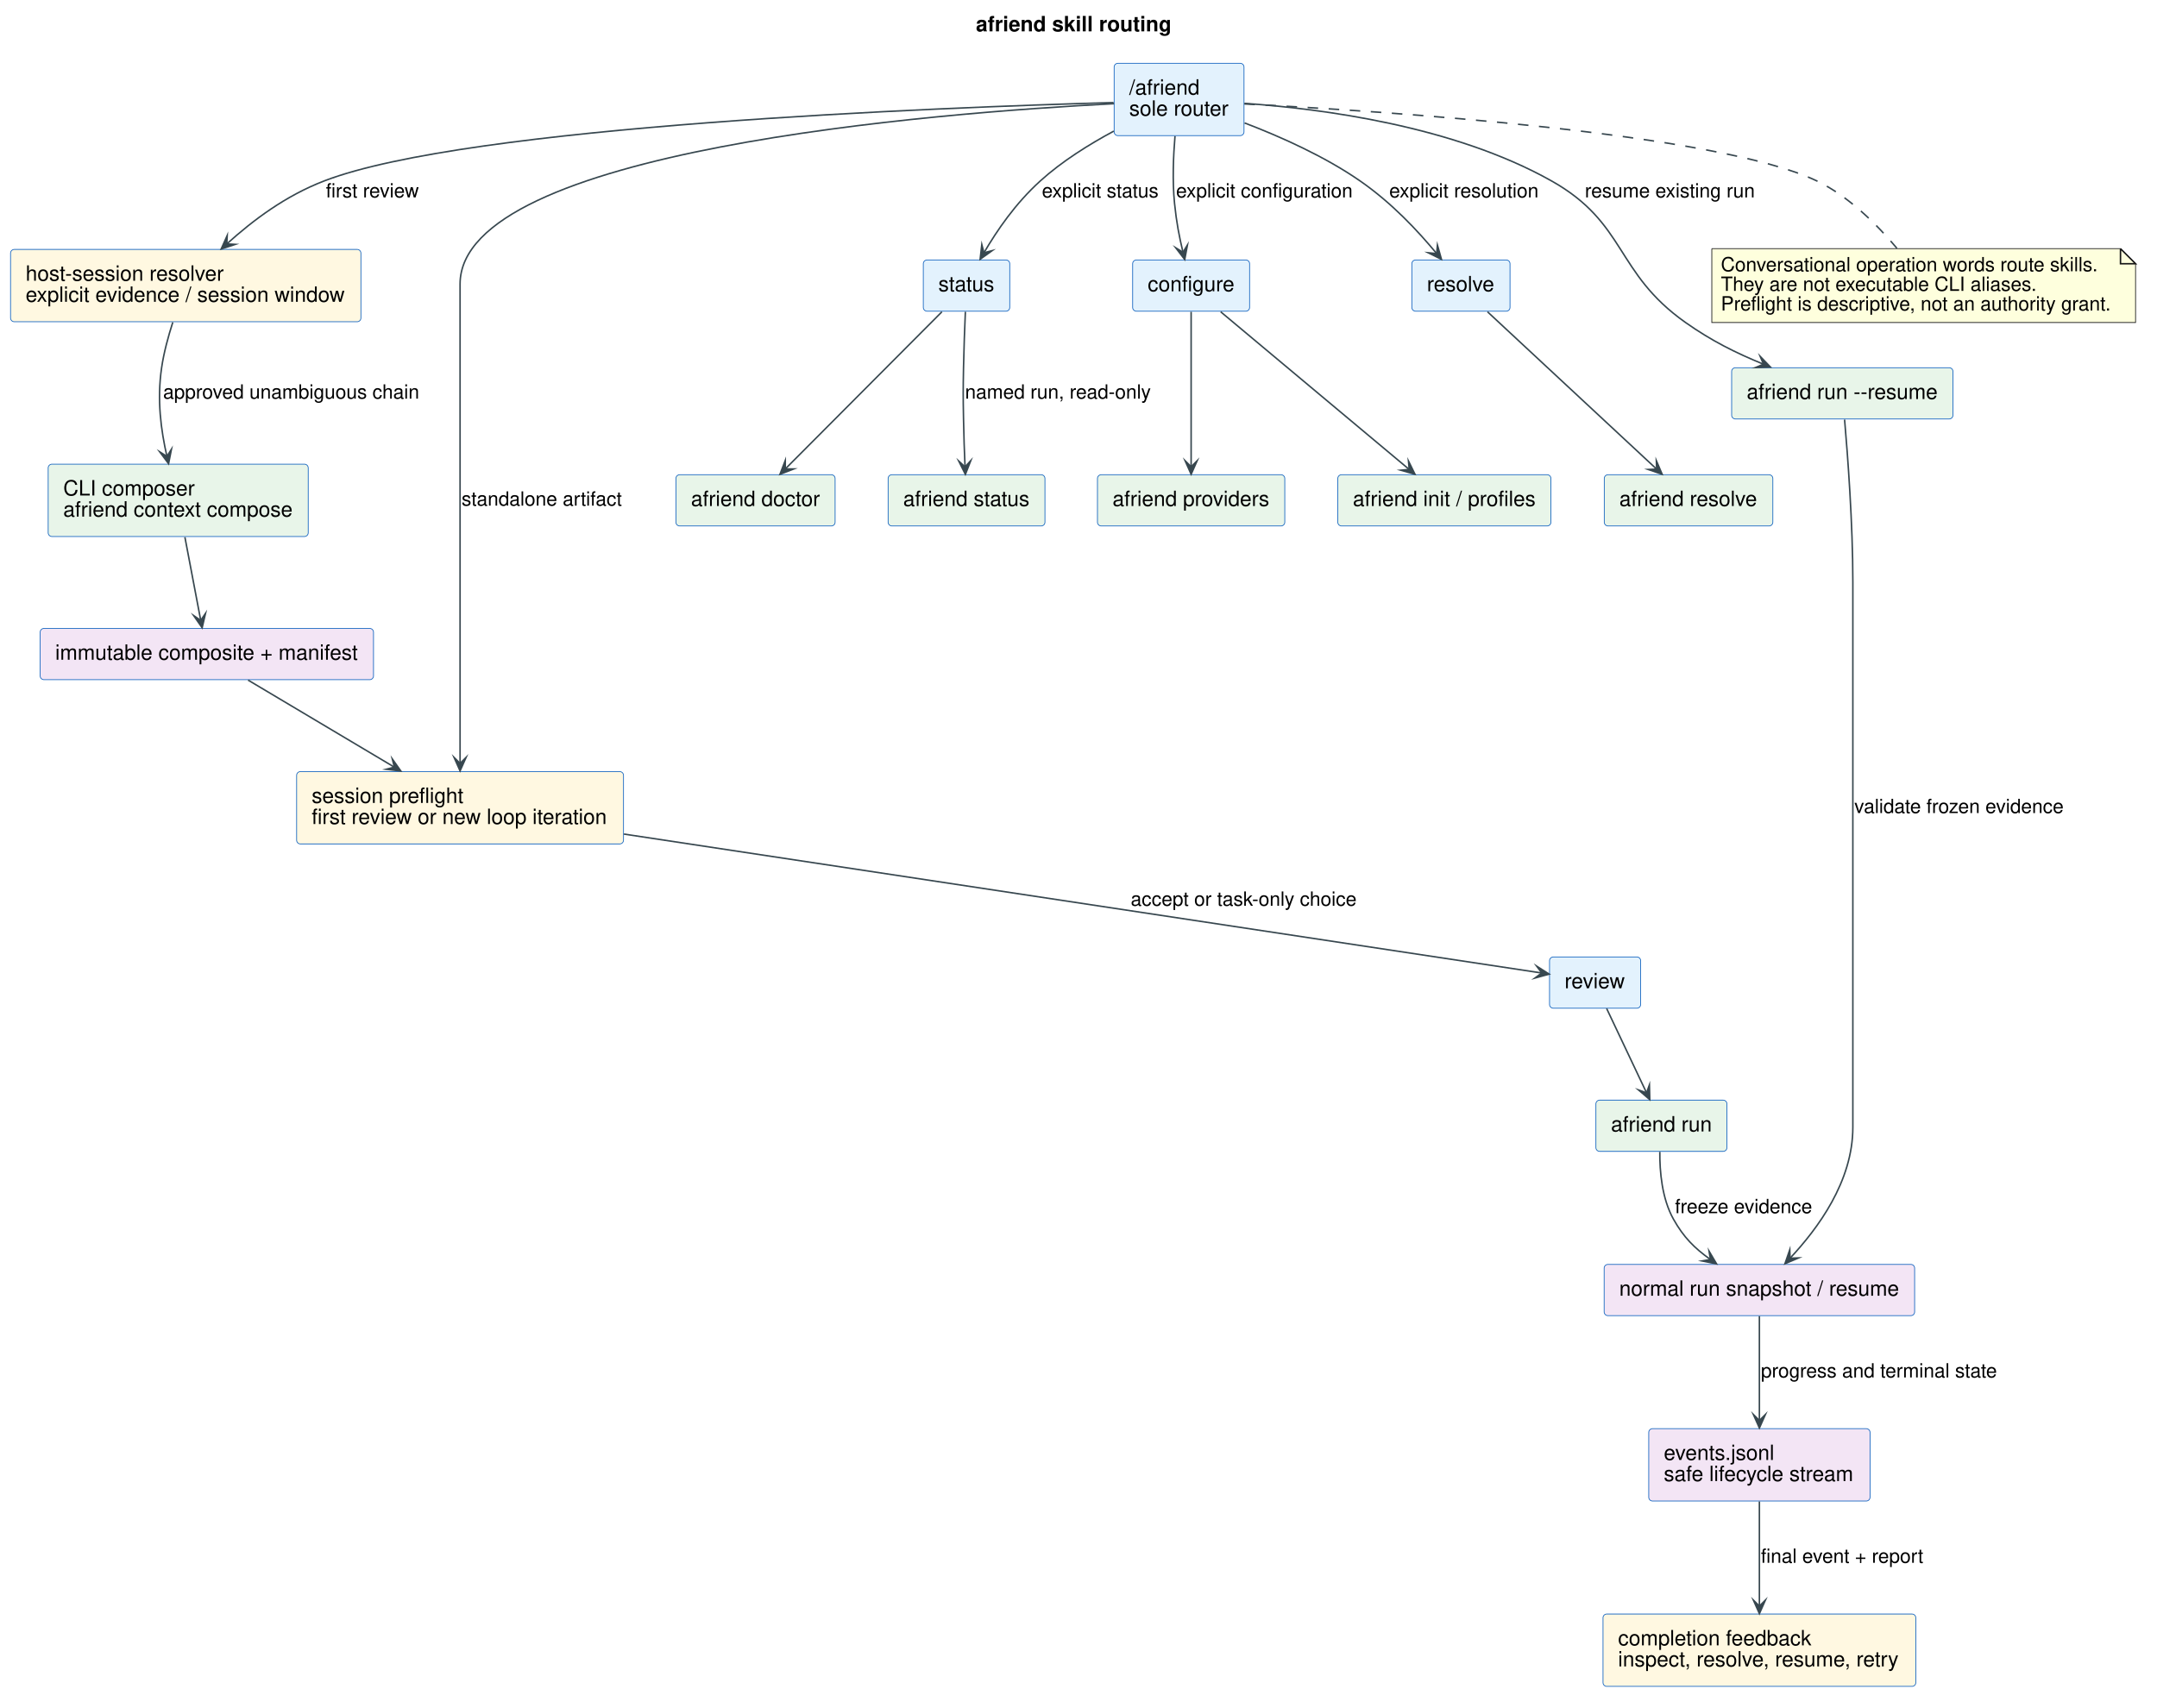
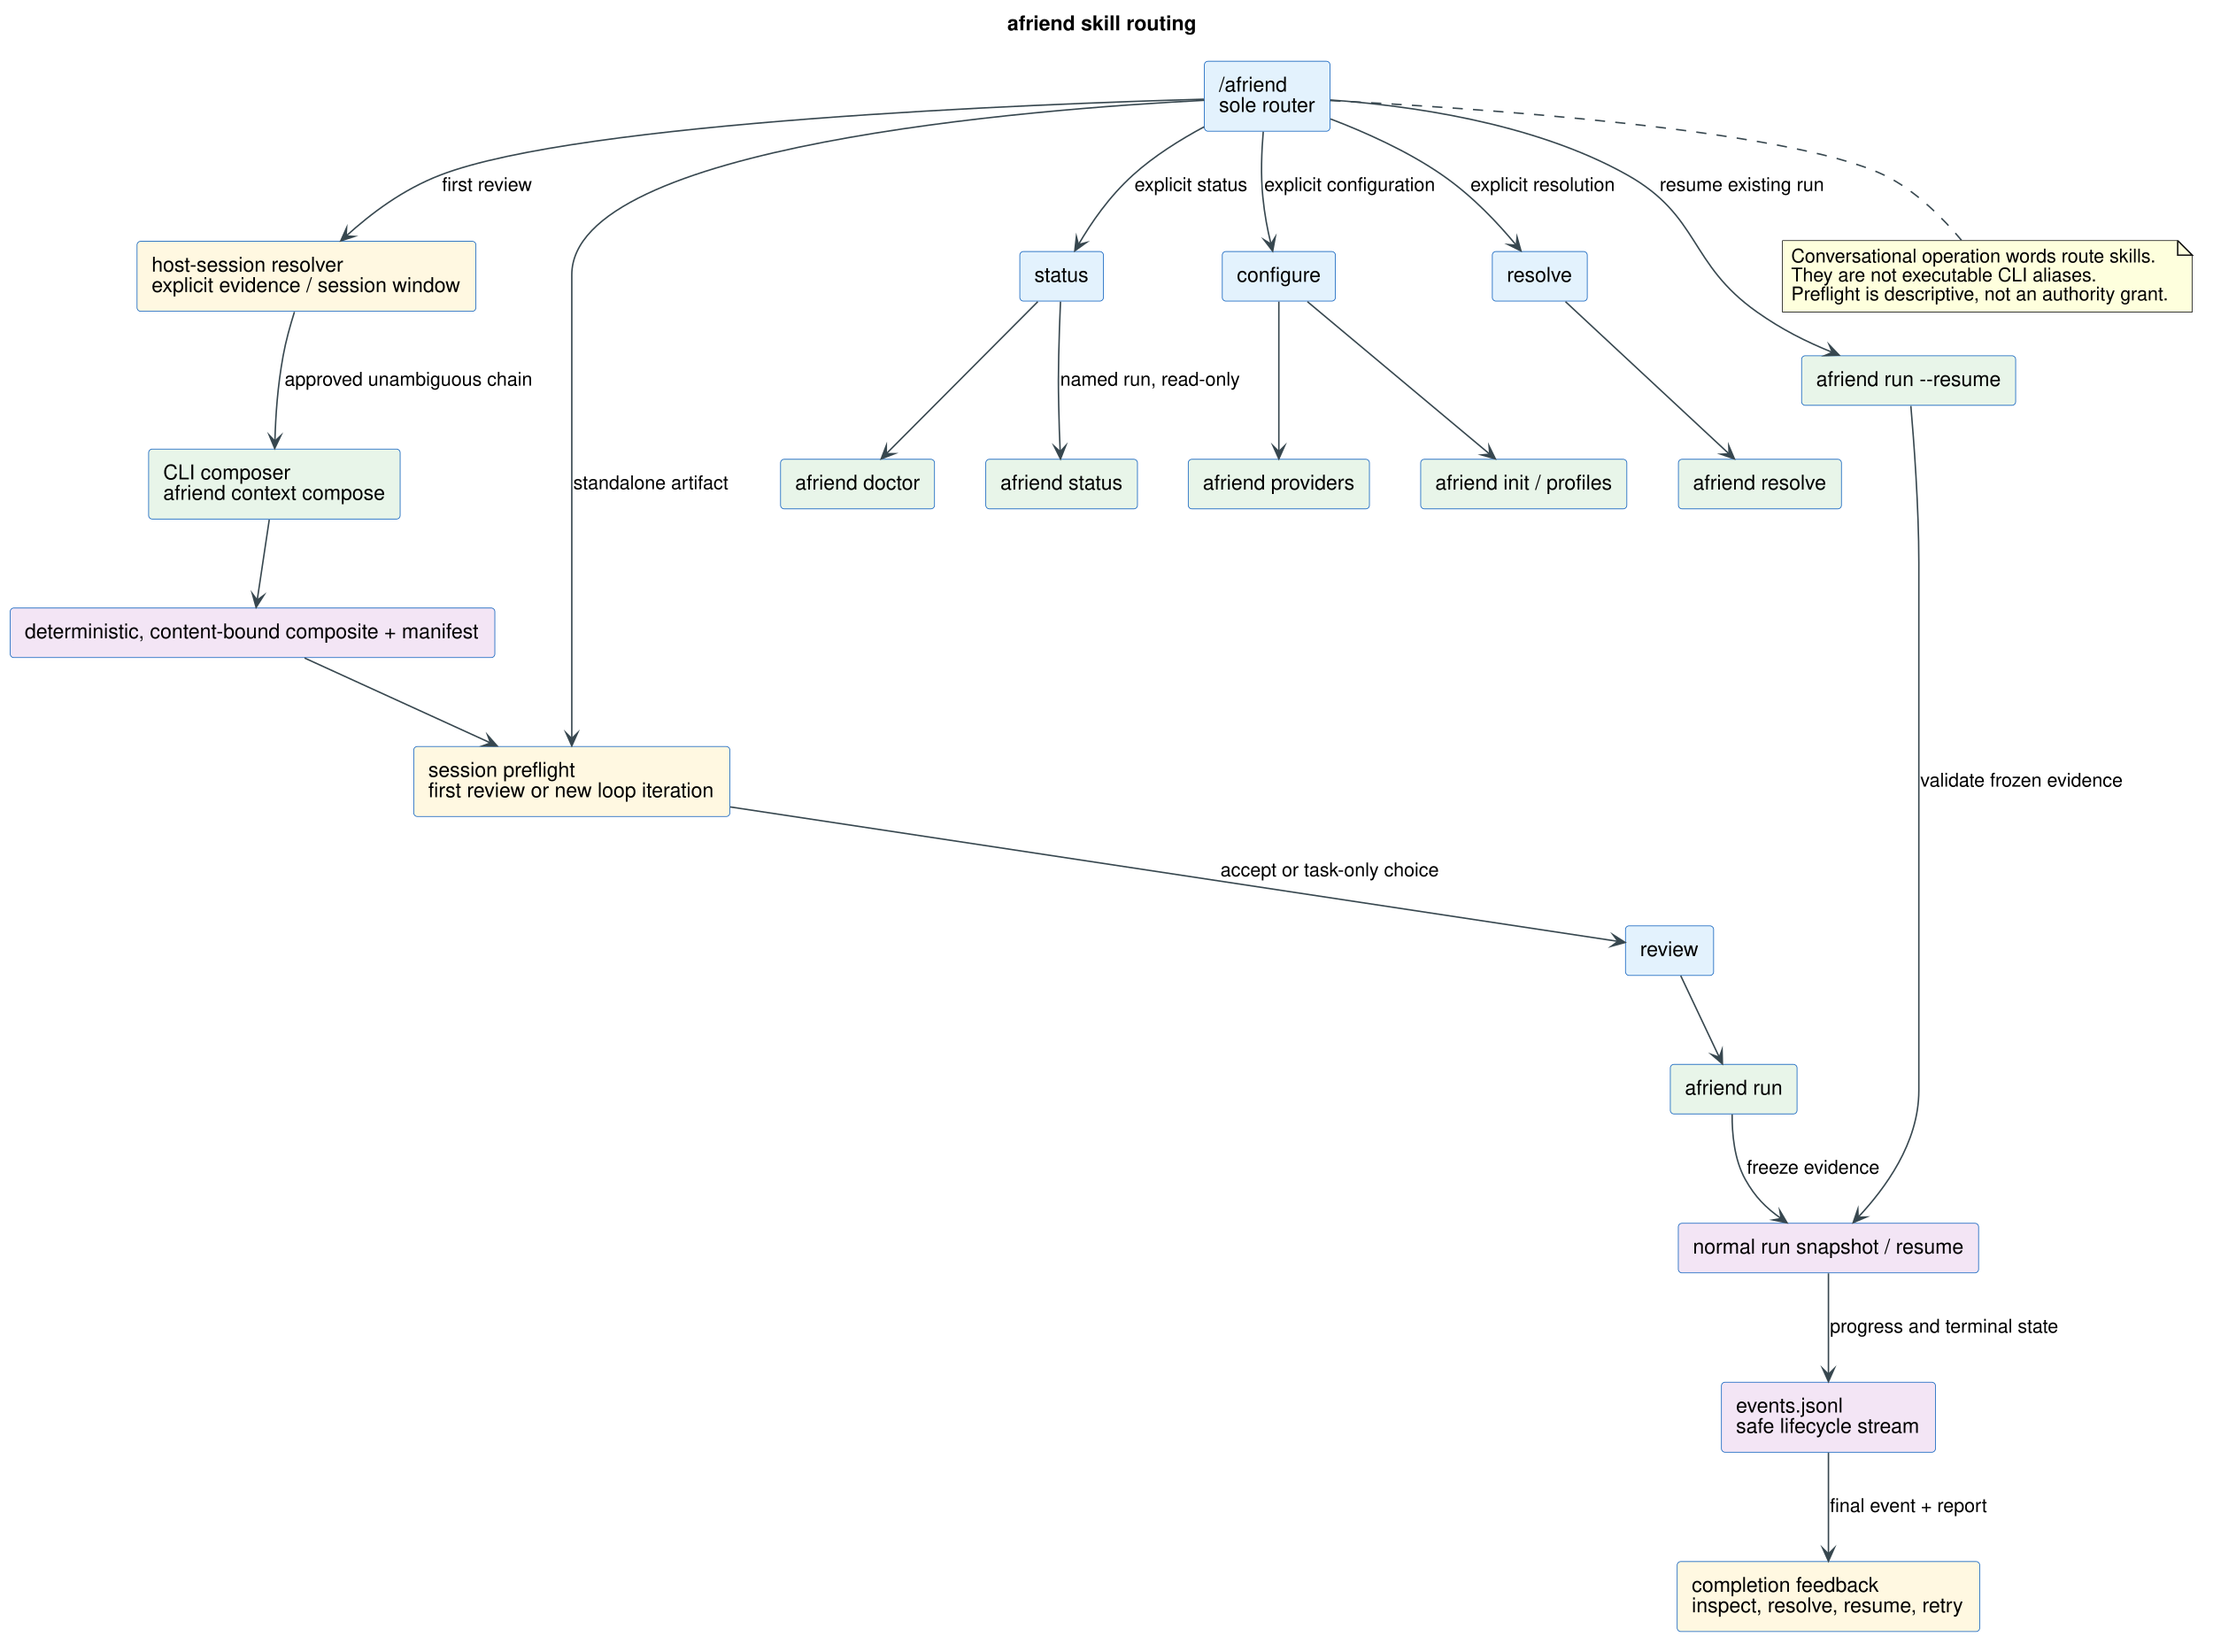
- <svg xmlns="http://www.w3.org/2000/svg" contentStyleType="text/css" data-diagram-type="DESCRIPTION" height="1133px" preserveAspectRatio="none" style="width:1431px;height:1133px;background:#FFFFFF;" version="1.1" viewBox="0 0 1431 1133" width="1431px" zoomAndPan="magnify">
+ <svg xmlns="http://www.w3.org/2000/svg" contentStyleType="text/css" data-diagram-type="DESCRIPTION" height="1133px" preserveAspectRatio="none" style="width:1518px;height:1133px;background:#FFFFFF;" version="1.1" viewBox="0 0 1518 1133" width="1518px" zoomAndPan="magnify">
  <defs />
  <g>
    <g class="title" data-source-line="9">
-       <text fill="#000000" font-family="Helvetica" font-size="14" font-weight="700" lengthAdjust="spacing" textLength="129.903" x="647.44" y="20.78">afriend skill routing</text>
+       <text fill="#000000" font-family="Helvetica" font-size="14" font-weight="700" lengthAdjust="spacing" textLength="129.903" x="690.94" y="20.78">afriend skill routing</text>
    </g>
    <g class="entity" data-qualified-name="router" data-source-line="11" id="ent0001">
-       <rect fill="#E3F2FD" height="48" rx="2.5" ry="2.5" style="stroke:#1565C0;stroke-width:0.5;" width="86.144" x="739.15" y="42" />
-       <text fill="#000000" font-family="Helvetica" font-size="14" lengthAdjust="spacing" textLength="46.696" x="749.15" y="62.78">/afriend</text>
-       <text fill="#000000" font-family="Helvetica" font-size="14" lengthAdjust="spacing" textLength="66.144" x="749.15" y="76.78">sole router</text>
+       <rect fill="#E3F2FD" height="48" rx="2.5" ry="2.5" style="stroke:#1565C0;stroke-width:0.5;" width="86.144" x="826.15" y="42" />
+       <text fill="#000000" font-family="Helvetica" font-size="14" lengthAdjust="spacing" textLength="46.696" x="836.15" y="62.78">/afriend</text>
+       <text fill="#000000" font-family="Helvetica" font-size="14" lengthAdjust="spacing" textLength="66.144" x="836.15" y="76.78">sole router</text>
    </g>
    <g class="entity" data-qualified-name="resolver" data-source-line="12" id="ent0002">
-       <rect fill="#FFF8E1" height="48" rx="2.5" ry="2.5" style="stroke:#1565C0;stroke-width:0.5;" width="232.44" x="7" y="165.5" />
-       <text fill="#000000" font-family="Helvetica" font-size="14" lengthAdjust="spacing" textLength="132.275" x="17" y="186.28">host-session resolver</text>
-       <text fill="#000000" font-family="Helvetica" font-size="14" lengthAdjust="spacing" textLength="212.44" x="17" y="200.28">explicit evidence / session window</text>
+       <rect fill="#FFF8E1" height="48" rx="2.5" ry="2.5" style="stroke:#1565C0;stroke-width:0.5;" width="232.44" x="94" y="165.5" />
+       <text fill="#000000" font-family="Helvetica" font-size="14" lengthAdjust="spacing" textLength="132.275" x="104" y="186.28">host-session resolver</text>
+       <text fill="#000000" font-family="Helvetica" font-size="14" lengthAdjust="spacing" textLength="212.44" x="104" y="200.28">explicit evidence / session window</text>
    </g>
    <g class="entity" data-qualified-name="composer" data-source-line="13" id="ent0003">
-       <rect fill="#E8F5E9" height="48" rx="2.5" ry="2.5" style="stroke:#1565C0;stroke-width:0.5;" width="172.53" x="31.96" y="308" />
-       <text fill="#000000" font-family="Helvetica" font-size="14" lengthAdjust="spacing" textLength="87.144" x="41.96" y="328.78">CLI composer</text>
-       <text fill="#000000" font-family="Helvetica" font-size="14" lengthAdjust="spacing" textLength="152.53" x="41.96" y="342.78">afriend context compose</text>
+       <rect fill="#E8F5E9" height="48" rx="2.5" ry="2.5" style="stroke:#1565C0;stroke-width:0.5;" width="172.53" x="101.95" y="308" />
+       <text fill="#000000" font-family="Helvetica" font-size="14" lengthAdjust="spacing" textLength="87.144" x="111.95" y="328.78">CLI composer</text>
+       <text fill="#000000" font-family="Helvetica" font-size="14" lengthAdjust="spacing" textLength="152.53" x="111.95" y="342.78">afriend context compose</text>
    </g>
    <g class="entity" data-qualified-name="composite" data-source-line="14" id="ent0004">
-       <rect fill="#F3E5F5" height="34" rx="2.5" ry="2.5" style="stroke:#1565C0;stroke-width:0.5;" width="221.141" x="26.65" y="417" />
-       <text fill="#000000" font-family="Helvetica" font-size="14" lengthAdjust="spacing" textLength="201.141" x="36.65" y="437.78">immutable composite + manifest</text>
+       <rect fill="#F3E5F5" height="34" rx="2.5" ry="2.5" style="stroke:#1565C0;stroke-width:0.5;" width="332.437" x="7" y="417" />
+       <text fill="#000000" font-family="Helvetica" font-size="14" lengthAdjust="spacing" textLength="312.437" x="17" y="437.78">deterministic, content-bound composite + manifest</text>
    </g>
    <g class="entity" data-qualified-name="preflight" data-source-line="15" id="ent0005">
-       <rect fill="#FFF8E1" height="48" rx="2.5" ry="2.5" style="stroke:#1565C0;stroke-width:0.5;" width="216.861" x="196.79" y="512" />
-       <text fill="#000000" font-family="Helvetica" font-size="14" lengthAdjust="spacing" textLength="101.165" x="206.79" y="532.78">session preflight</text>
-       <text fill="#000000" font-family="Helvetica" font-size="14" lengthAdjust="spacing" textLength="196.861" x="206.79" y="546.78">first review or new loop iteration</text>
+       <rect fill="#FFF8E1" height="48" rx="2.5" ry="2.5" style="stroke:#1565C0;stroke-width:0.5;" width="216.861" x="283.79" y="512" />
+       <text fill="#000000" font-family="Helvetica" font-size="14" lengthAdjust="spacing" textLength="101.165" x="293.79" y="532.78">session preflight</text>
+       <text fill="#000000" font-family="Helvetica" font-size="14" lengthAdjust="spacing" textLength="196.861" x="293.79" y="546.78">first review or new loop iteration</text>
    </g>
    <g class="entity" data-qualified-name="review" data-source-line="16" id="ent0006">
-       <rect fill="#E3F2FD" height="34" rx="2.5" ry="2.5" style="stroke:#1565C0;stroke-width:0.5;" width="60.455" x="1027.99" y="635" />
-       <text fill="#000000" font-family="Helvetica" font-size="14" lengthAdjust="spacing" textLength="40.455" x="1037.99" y="655.78">review</text>
+       <rect fill="#E3F2FD" height="34" rx="2.5" ry="2.5" style="stroke:#1565C0;stroke-width:0.5;" width="60.455" x="1114.99" y="635" />
+       <text fill="#000000" font-family="Helvetica" font-size="14" lengthAdjust="spacing" textLength="40.455" x="1124.99" y="655.78">review</text>
    </g>
    <g class="entity" data-qualified-name="status" data-source-line="17" id="ent0007">
-       <rect fill="#E3F2FD" height="34" rx="2.5" ry="2.5" style="stroke:#1565C0;stroke-width:0.5;" width="57.352" x="612.54" y="172.5" />
-       <text fill="#000000" font-family="Helvetica" font-size="14" lengthAdjust="spacing" textLength="37.352" x="622.54" y="193.28">status</text>
+       <rect fill="#E3F2FD" height="34" rx="2.5" ry="2.5" style="stroke:#1565C0;stroke-width:0.5;" width="57.352" x="699.54" y="172.5" />
+       <text fill="#000000" font-family="Helvetica" font-size="14" lengthAdjust="spacing" textLength="37.352" x="709.54" y="193.28">status</text>
    </g>
    <g class="entity" data-qualified-name="configure" data-source-line="18" id="ent0008">
-       <rect fill="#E3F2FD" height="34" rx="2.5" ry="2.5" style="stroke:#1565C0;stroke-width:0.5;" width="77.593" x="751.42" y="172.5" />
-       <text fill="#000000" font-family="Helvetica" font-size="14" lengthAdjust="spacing" textLength="57.593" x="761.42" y="193.28">configure</text>
+       <rect fill="#E3F2FD" height="34" rx="2.5" ry="2.5" style="stroke:#1565C0;stroke-width:0.5;" width="77.593" x="838.42" y="172.5" />
+       <text fill="#000000" font-family="Helvetica" font-size="14" lengthAdjust="spacing" textLength="57.593" x="848.42" y="193.28">configure</text>
    </g>
    <g class="entity" data-qualified-name="resolve" data-source-line="19" id="ent0009">
-       <rect fill="#E3F2FD" height="34" rx="2.5" ry="2.5" style="stroke:#1565C0;stroke-width:0.5;" width="65.131" x="936.65" y="172.5" />
-       <text fill="#000000" font-family="Helvetica" font-size="14" lengthAdjust="spacing" textLength="45.131" x="946.65" y="193.28">resolve</text>
+       <rect fill="#E3F2FD" height="34" rx="2.5" ry="2.5" style="stroke:#1565C0;stroke-width:0.5;" width="65.131" x="1023.65" y="172.5" />
+       <text fill="#000000" font-family="Helvetica" font-size="14" lengthAdjust="spacing" textLength="45.131" x="1033.65" y="193.28">resolve</text>
    </g>
    <g class="entity" data-qualified-name="run" data-source-line="20" id="ent0010">
-       <rect fill="#E8F5E9" height="34" rx="2.5" ry="2.5" style="stroke:#1565C0;stroke-width:0.5;" width="86.931" x="1058.75" y="730" />
-       <text fill="#000000" font-family="Helvetica" font-size="14" lengthAdjust="spacing" textLength="66.931" x="1068.75" y="750.78">afriend run</text>
+       <rect fill="#E8F5E9" height="34" rx="2.5" ry="2.5" style="stroke:#1565C0;stroke-width:0.5;" width="86.931" x="1145.75" y="730" />
+       <text fill="#000000" font-family="Helvetica" font-size="14" lengthAdjust="spacing" textLength="66.931" x="1155.75" y="750.78">afriend run</text>
    </g>
    <g class="entity" data-qualified-name="snapshot" data-source-line="21" id="ent0011">
-       <rect fill="#F3E5F5" height="34" rx="2.5" ry="2.5" style="stroke:#1565C0;stroke-width:0.5;" width="205.978" x="1064.23" y="839" />
-       <text fill="#000000" font-family="Helvetica" font-size="14" lengthAdjust="spacing" textLength="185.978" x="1074.23" y="859.78">normal run snapshot / resume</text>
+       <rect fill="#F3E5F5" height="34" rx="2.5" ry="2.5" style="stroke:#1565C0;stroke-width:0.5;" width="205.978" x="1151.23" y="839" />
+       <text fill="#000000" font-family="Helvetica" font-size="14" lengthAdjust="spacing" textLength="185.978" x="1161.23" y="859.78">normal run snapshot / resume</text>
    </g>
    <g class="entity" data-qualified-name="events" data-source-line="22" id="ent0012">
-       <rect fill="#F3E5F5" height="48" rx="2.5" ry="2.5" style="stroke:#1565C0;stroke-width:0.5;" width="146.82" x="1093.81" y="948" />
-       <text fill="#000000" font-family="Helvetica" font-size="14" lengthAdjust="spacing" textLength="73.931" x="1103.81" y="968.78">events.jsonl</text>
-       <text fill="#000000" font-family="Helvetica" font-size="14" lengthAdjust="spacing" textLength="126.82" x="1103.81" y="982.78">safe lifecycle stream</text>
+       <rect fill="#F3E5F5" height="48" rx="2.5" ry="2.5" style="stroke:#1565C0;stroke-width:0.5;" width="146.82" x="1180.81" y="948" />
+       <text fill="#000000" font-family="Helvetica" font-size="14" lengthAdjust="spacing" textLength="73.931" x="1190.81" y="968.78">events.jsonl</text>
+       <text fill="#000000" font-family="Helvetica" font-size="14" lengthAdjust="spacing" textLength="126.82" x="1190.81" y="982.78">safe lifecycle stream</text>
    </g>
    <g class="entity" data-qualified-name="feedback" data-source-line="23" id="ent0013">
-       <rect fill="#FFF8E1" height="48" rx="2.5" ry="2.5" style="stroke:#1565C0;stroke-width:0.5;" width="207.51" x="1063.47" y="1071" />
-       <text fill="#000000" font-family="Helvetica" font-size="14" lengthAdjust="spacing" textLength="128.413" x="1073.47" y="1091.78">completion feedback</text>
-       <text fill="#000000" font-family="Helvetica" font-size="14" lengthAdjust="spacing" textLength="187.51" x="1073.47" y="1105.78">inspect, resolve, resume, retry</text>
+       <rect fill="#FFF8E1" height="48" rx="2.5" ry="2.5" style="stroke:#1565C0;stroke-width:0.5;" width="207.51" x="1150.46" y="1071" />
+       <text fill="#000000" font-family="Helvetica" font-size="14" lengthAdjust="spacing" textLength="128.413" x="1160.46" y="1091.78">completion feedback</text>
+       <text fill="#000000" font-family="Helvetica" font-size="14" lengthAdjust="spacing" textLength="187.51" x="1160.46" y="1105.78">inspect, resolve, resume, retry</text>
    </g>
    <g class="entity" data-qualified-name="doctor" data-source-line="24" id="ent0014">
-       <rect fill="#E8F5E9" height="34" rx="2.5" ry="2.5" style="stroke:#1565C0;stroke-width:0.5;" width="105.606" x="448.42" y="315" />
-       <text fill="#000000" font-family="Helvetica" font-size="14" lengthAdjust="spacing" textLength="85.606" x="458.42" y="335.78">afriend doctor</text>
+       <rect fill="#E8F5E9" height="34" rx="2.5" ry="2.5" style="stroke:#1565C0;stroke-width:0.5;" width="105.606" x="535.42" y="315" />
+       <text fill="#000000" font-family="Helvetica" font-size="14" lengthAdjust="spacing" textLength="85.606" x="545.42" y="335.78">afriend doctor</text>
    </g>
    <g class="entity" data-qualified-name="runstatus" data-source-line="25" id="ent0015">
-       <rect fill="#E8F5E9" height="34" rx="2.5" ry="2.5" style="stroke:#1565C0;stroke-width:0.5;" width="104.048" x="589.2" y="315" />
-       <text fill="#000000" font-family="Helvetica" font-size="14" lengthAdjust="spacing" textLength="84.048" x="599.2" y="335.78">afriend status</text>
+       <rect fill="#E8F5E9" height="34" rx="2.5" ry="2.5" style="stroke:#1565C0;stroke-width:0.5;" width="104.048" x="676.19" y="315" />
+       <text fill="#000000" font-family="Helvetica" font-size="14" lengthAdjust="spacing" textLength="84.048" x="686.19" y="335.78">afriend status</text>
    </g>
    <g class="entity" data-qualified-name="providers" data-source-line="26" id="ent0016">
-       <rect fill="#E8F5E9" height="34" rx="2.5" ry="2.5" style="stroke:#1565C0;stroke-width:0.5;" width="124.275" x="728.08" y="315" />
-       <text fill="#000000" font-family="Helvetica" font-size="14" lengthAdjust="spacing" textLength="104.275" x="738.08" y="335.78">afriend providers</text>
+       <rect fill="#E8F5E9" height="34" rx="2.5" ry="2.5" style="stroke:#1565C0;stroke-width:0.5;" width="124.275" x="815.08" y="315" />
+       <text fill="#000000" font-family="Helvetica" font-size="14" lengthAdjust="spacing" textLength="104.275" x="825.08" y="335.78">afriend providers</text>
    </g>
    <g class="entity" data-qualified-name="setup" data-source-line="27" id="ent0017">
-       <rect fill="#E8F5E9" height="34" rx="2.5" ry="2.5" style="stroke:#1565C0;stroke-width:0.5;" width="141.393" x="887.52" y="315" />
-       <text fill="#000000" font-family="Helvetica" font-size="14" lengthAdjust="spacing" textLength="121.393" x="897.52" y="335.78">afriend init / profiles</text>
+       <rect fill="#E8F5E9" height="34" rx="2.5" ry="2.5" style="stroke:#1565C0;stroke-width:0.5;" width="141.393" x="974.52" y="315" />
+       <text fill="#000000" font-family="Helvetica" font-size="14" lengthAdjust="spacing" textLength="121.393" x="984.52" y="335.78">afriend init / profiles</text>
    </g>
    <g class="entity" data-qualified-name="resolution" data-source-line="28" id="ent0018">
-       <rect fill="#E8F5E9" height="34" rx="2.5" ry="2.5" style="stroke:#1565C0;stroke-width:0.5;" width="111.827" x="1064.31" y="315" />
-       <text fill="#000000" font-family="Helvetica" font-size="14" lengthAdjust="spacing" textLength="91.827" x="1074.31" y="335.78">afriend resolve</text>
+       <rect fill="#E8F5E9" height="34" rx="2.5" ry="2.5" style="stroke:#1565C0;stroke-width:0.5;" width="111.827" x="1151.3" y="315" />
+       <text fill="#000000" font-family="Helvetica" font-size="14" lengthAdjust="spacing" textLength="91.827" x="1161.3" y="335.78">afriend resolve</text>
    </g>
    <g class="entity" data-qualified-name="resume" data-source-line="29" id="ent0019">
-       <rect fill="#E8F5E9" height="34" rx="2.5" ry="2.5" style="stroke:#1565C0;stroke-width:0.5;" width="146.827" x="1148.81" y="244" />
-       <text fill="#000000" font-family="Helvetica" font-size="14" lengthAdjust="spacing" textLength="126.827" x="1158.81" y="264.78">afriend run --resume</text>
+       <rect fill="#E8F5E9" height="34" rx="2.5" ry="2.5" style="stroke:#1565C0;stroke-width:0.5;" width="146.827" x="1235.8" y="244" />
+       <text fill="#000000" font-family="Helvetica" font-size="14" lengthAdjust="spacing" textLength="126.827" x="1245.8" y="264.78">afriend run --resume</text>
    </g>
    <g class="entity" data-qualified-name="GMN40" data-source-line="52" id="ent0041">
-       <path d="M1135.65,165 L1135.65,214 L1416.783,214 L1416.783,175 L1406.783,165 L1135.65,165" fill="#FEFFDD" style="stroke:#181818;stroke-width:0.5;" />
-       <path d="M1406.783,165 L1406.783,175 L1416.783,175 L1406.783,165" fill="#FEFFDD" style="stroke:#181818;stroke-width:1;" />
-       <text fill="#000000" font-family="Helvetica" font-size="13" lengthAdjust="spacing" textLength="251.456" x="1141.65" y="180.01">Conversational operation words route skills.</text>
-       <text fill="#000000" font-family="Helvetica" font-size="13" lengthAdjust="spacing" textLength="211.009" x="1141.65" y="193.01">They are not executable CLI aliases.</text>
-       <text fill="#000000" font-family="Helvetica" font-size="13" lengthAdjust="spacing" textLength="260.133" x="1141.65" y="206.01">Preflight is descriptive, not an authority grant.</text>
+       <path d="M1222.65,165 L1222.65,214 L1503.783,214 L1503.783,175 L1493.783,165 L1222.65,165" fill="#FEFFDD" style="stroke:#181818;stroke-width:0.5;" />
+       <path d="M1493.783,165 L1493.783,175 L1503.783,175 L1493.783,165" fill="#FEFFDD" style="stroke:#181818;stroke-width:1;" />
+       <text fill="#000000" font-family="Helvetica" font-size="13" lengthAdjust="spacing" textLength="251.456" x="1228.65" y="180.01">Conversational operation words route skills.</text>
+       <text fill="#000000" font-family="Helvetica" font-size="13" lengthAdjust="spacing" textLength="211.009" x="1228.65" y="193.01">They are not executable CLI aliases.</text>
+       <text fill="#000000" font-family="Helvetica" font-size="13" lengthAdjust="spacing" textLength="260.133" x="1228.65" y="206.01">Preflight is descriptive, not an authority grant.</text>
    </g>
    <g class="link" data-entity-1="ent0001" data-entity-2="ent0002" data-link-type="dependency" data-source-line="31" id="lnk20">
-       <path d="M738.77,68.04 C623.26,71.28 310.86,83.28 215.22,120 C189.19,129.99 167.833,146.192 150.453,161.862" fill="none" id="router-to-resolver" style="stroke:#37474F;stroke-width:1;" />
-       <polygon fill="#37474F" points="146.74,165.21,156.103,162.154,150.453,161.862,150.746,156.213,146.74,165.21" style="stroke:#37474F;stroke-width:1;stroke-linejoin:miter;stroke-miterlimit:10;" />
-       <text fill="#000000" font-family="Helvetica" font-size="13" lengthAdjust="spacing" textLength="62.118" x="216.22" y="131.01">first review</text>
+       <path d="M825.77,68.04 C710.26,71.28 397.86,83.28 302.22,120 C276.19,129.99 254.833,146.192 237.453,161.862" fill="none" id="router-to-resolver" style="stroke:#37474F;stroke-width:1;" />
+       <polygon fill="#37474F" points="233.74,165.21,243.103,162.154,237.453,161.862,237.746,156.213,233.74,165.21" style="stroke:#37474F;stroke-width:1;stroke-linejoin:miter;stroke-miterlimit:10;" />
+       <text fill="#000000" font-family="Helvetica" font-size="13" lengthAdjust="spacing" textLength="62.118" x="303.22" y="131.01">first review</text>
    </g>
    <g class="link" data-entity-1="ent0002" data-entity-2="ent0003" data-link-type="dependency" data-source-line="32" id="lnk21">
-       <path d="M114.63,213.87 C111.65,223.12 108.69,233.93 107.22,244 C104.07,265.54 106.766,285.283 110.736,302.823" fill="none" id="resolver-to-composer" style="stroke:#37474F;stroke-width:1;" />
-       <polygon fill="#37474F" points="111.84,307.7,113.754,298.039,110.736,302.823,105.952,299.805,111.84,307.7" style="stroke:#37474F;stroke-width:1;stroke-linejoin:miter;stroke-miterlimit:10;" />
-       <text fill="#000000" font-family="Helvetica" font-size="13" lengthAdjust="spacing" textLength="170.568" x="108.22" y="264.51">approved unambiguous chain</text>
+       <path d="M201.98,213.93 C199.06,223.18 196.04,233.98 194.22,244 C190.35,265.3 189.072,284.952 188.572,302.562" fill="none" id="resolver-to-composer" style="stroke:#37474F;stroke-width:1;" />
+       <polygon fill="#37474F" points="188.43,307.56,192.684,298.677,188.572,302.562,184.687,298.45,188.43,307.56" style="stroke:#37474F;stroke-width:1;stroke-linejoin:miter;stroke-miterlimit:10;" />
+       <text fill="#000000" font-family="Helvetica" font-size="13" lengthAdjust="spacing" textLength="170.568" x="195.22" y="264.51">approved unambiguous chain</text>
    </g>
    <g class="link" data-entity-1="ent0003" data-entity-2="ent0004" data-link-type="dependency" data-source-line="33" id="lnk22">
-       <path d="M122.67,356.45 C126.18,374.92 130.057,395.288 133.167,411.658" fill="none" id="composer-to-composite" style="stroke:#37474F;stroke-width:1;" />
-       <polygon fill="#37474F" points="134.1,416.57,136.35,406.982,133.167,411.658,128.49,408.475,134.1,416.57" style="stroke:#37474F;stroke-width:1;stroke-linejoin:miter;stroke-miterlimit:10;" />
+       <path d="M184.7,356.45 C181.93,374.92 178.883,395.255 176.423,411.625" fill="none" id="composer-to-composite" style="stroke:#37474F;stroke-width:1;" />
+       <polygon fill="#37474F" points="175.68,416.57,180.973,408.264,176.423,411.625,173.062,407.075,175.68,416.57" style="stroke:#37474F;stroke-width:1;stroke-linejoin:miter;stroke-miterlimit:10;" />
    </g>
    <g class="link" data-entity-1="ent0004" data-entity-2="ent0005" data-link-type="dependency" data-source-line="34" id="lnk23">
-       <path d="M164.59,451.29 C192.11,467.67 230.514,490.533 261.644,509.063" fill="none" id="composite-to-preflight" style="stroke:#37474F;stroke-width:1;" />
-       <polygon fill="#37474F" points="265.94,511.62,260.252,503.579,261.644,509.063,256.16,510.454,265.94,511.62" style="stroke:#37474F;stroke-width:1;stroke-linejoin:miter;stroke-miterlimit:10;" />
+       <path d="M208.89,451.29 C244.77,467.67 295.892,491.013 336.472,509.543" fill="none" id="composite-to-preflight" style="stroke:#37474F;stroke-width:1;" />
+       <polygon fill="#37474F" points="341.02,511.62,334.495,504.243,336.472,509.543,331.172,511.52,341.02,511.62" style="stroke:#37474F;stroke-width:1;stroke-linejoin:miter;stroke-miterlimit:10;" />
    </g>
    <g class="link" data-entity-1="ent0001" data-entity-2="ent0005" data-link-type="dependency" data-source-line="35" id="lnk24">
-       <path d="M739.05,68.8 C621.63,74.84 305.22,99.41 305.22,188.5 C305.22,188.5 305.22,188.5 305.22,435 C305.22,461.22 305.22,486.3 305.22,506.56" fill="none" id="router-to-preflight" style="stroke:#37474F;stroke-width:1;" />
-       <polygon fill="#37474F" points="305.22,511.56,309.22,502.56,305.22,506.56,301.22,502.56,305.22,511.56" style="stroke:#37474F;stroke-width:1;stroke-linejoin:miter;stroke-miterlimit:10;" />
-       <text fill="#000000" font-family="Helvetica" font-size="13" lengthAdjust="spacing" textLength="106.234" x="306.22" y="335.51">standalone artifact</text>
+       <path d="M826.05,68.8 C708.63,74.84 392.22,99.41 392.22,188.5 C392.22,188.5 392.22,188.5 392.22,435 C392.22,461.22 392.22,486.3 392.22,506.56" fill="none" id="router-to-preflight" style="stroke:#37474F;stroke-width:1;" />
+       <polygon fill="#37474F" points="392.22,511.56,396.22,502.56,392.22,506.56,388.22,502.56,392.22,511.56" style="stroke:#37474F;stroke-width:1;stroke-linejoin:miter;stroke-miterlimit:10;" />
+       <text fill="#000000" font-family="Helvetica" font-size="13" lengthAdjust="spacing" textLength="106.234" x="393.22" y="335.51">standalone artifact</text>
    </g>
    <g class="link" data-entity-1="ent0005" data-entity-2="ent0006" data-link-type="dependency" data-source-line="36" id="lnk25">
-       <path d="M413.91,553.45 C589.24,580 920.296,630.122 1022.826,645.642" fill="none" id="preflight-to-review" style="stroke:#37474F;stroke-width:1;" />
-       <polygon fill="#37474F" points="1027.77,646.39,1019.47,641.088,1022.826,645.642,1018.273,648.998,1027.77,646.39" style="stroke:#37474F;stroke-width:1;stroke-linejoin:miter;stroke-miterlimit:10;" />
-       <text fill="#000000" font-family="Helvetica" font-size="13" lengthAdjust="spacing" textLength="150.293" x="750.16" y="601.01">accept or task-only choice</text>
+       <path d="M500.91,553.45 C676.24,580 1007.296,630.122 1109.826,645.642" fill="none" id="preflight-to-review" style="stroke:#37474F;stroke-width:1;" />
+       <polygon fill="#37474F" points="1114.77,646.39,1106.47,641.088,1109.826,645.642,1105.273,648.998,1114.77,646.39" style="stroke:#37474F;stroke-width:1;stroke-linejoin:miter;stroke-miterlimit:10;" />
+       <text fill="#000000" font-family="Helvetica" font-size="13" lengthAdjust="spacing" textLength="150.293" x="837.16" y="601.01">accept or task-only choice</text>
    </g>
    <g class="link" data-entity-1="ent0001" data-entity-2="ent0007" data-link-type="dependency" data-source-line="37" id="lnk26">
-       <path d="M738.92,87 C722.62,95.75 704.56,107 690.22,120 C673.43,135.22 661.545,152.81 652.775,167.72" fill="none" id="router-to-status" style="stroke:#37474F;stroke-width:1;" />
-       <polygon fill="#37474F" points="650.24,172.03,658.251,166.3,652.775,167.72,651.355,162.244,650.24,172.03" style="stroke:#37474F;stroke-width:1;stroke-linejoin:miter;stroke-miterlimit:10;" />
-       <text fill="#000000" font-family="Helvetica" font-size="13" lengthAdjust="spacing" textLength="78.032" x="691.22" y="131.01">explicit status</text>
+       <path d="M825.92,87 C809.61,95.75 791.56,107 777.22,120 C760.42,135.22 748.533,152.809 739.773,167.719" fill="none" id="router-to-status" style="stroke:#37474F;stroke-width:1;" />
+       <polygon fill="#37474F" points="737.24,172.03,745.248,166.296,739.773,167.719,738.35,162.244,737.24,172.03" style="stroke:#37474F;stroke-width:1;stroke-linejoin:miter;stroke-miterlimit:10;" />
+       <text fill="#000000" font-family="Helvetica" font-size="13" lengthAdjust="spacing" textLength="78.032" x="778.22" y="131.01">explicit status</text>
    </g>
    <g class="link" data-entity-1="ent0001" data-entity-2="ent0008" data-link-type="dependency" data-source-line="38" id="lnk27">
-       <path d="M779.52,90.34 C778.42,103.48 777.71,120.19 779.22,135 C780.51,147.64 782.296,156.847 784.816,167.377" fill="none" id="router-to-configure" style="stroke:#37474F;stroke-width:1;" />
-       <polygon fill="#37474F" points="785.98,172.24,787.775,162.556,784.816,167.377,779.995,164.418,785.98,172.24" style="stroke:#37474F;stroke-width:1;stroke-linejoin:miter;stroke-miterlimit:10;" />
-       <text fill="#000000" font-family="Helvetica" font-size="13" lengthAdjust="spacing" textLength="117.787" x="780.22" y="131.01">explicit configuration</text>
+       <path d="M866.52,90.34 C865.41,103.48 864.71,120.19 866.22,135 C867.5,147.64 869.296,156.847 871.816,167.377" fill="none" id="router-to-configure" style="stroke:#37474F;stroke-width:1;" />
+       <polygon fill="#37474F" points="872.98,172.24,874.775,162.556,871.816,167.377,866.995,164.418,872.98,172.24" style="stroke:#37474F;stroke-width:1;stroke-linejoin:miter;stroke-miterlimit:10;" />
+       <text fill="#000000" font-family="Helvetica" font-size="13" lengthAdjust="spacing" textLength="117.787" x="867.22" y="131.01">explicit configuration</text>
    </g>
    <g class="link" data-entity-1="ent0001" data-entity-2="ent0009" data-link-type="dependency" data-source-line="39" id="lnk28">
-       <path d="M825.67,81.58 C849.43,90.66 878.73,103.72 902.22,120 C923.55,134.79 940.564,153.144 953.104,168.234" fill="none" id="router-to-resolve" style="stroke:#37474F;stroke-width:1;" />
-       <polygon fill="#37474F" points="956.3,172.08,953.624,162.602,953.104,168.234,947.471,167.715,956.3,172.08" style="stroke:#37474F;stroke-width:1;stroke-linejoin:miter;stroke-miterlimit:10;" />
-       <text fill="#000000" font-family="Helvetica" font-size="13" lengthAdjust="spacing" textLength="99.715" x="921.66" y="131.01">explicit resolution</text>
+       <path d="M912.66,81.58 C936.43,90.66 965.73,103.72 989.22,120 C1010.55,134.79 1027.564,153.144 1040.104,168.234" fill="none" id="router-to-resolve" style="stroke:#37474F;stroke-width:1;" />
+       <polygon fill="#37474F" points="1043.3,172.08,1040.624,162.602,1040.104,168.234,1034.471,167.715,1043.3,172.08" style="stroke:#37474F;stroke-width:1;stroke-linejoin:miter;stroke-miterlimit:10;" />
+       <text fill="#000000" font-family="Helvetica" font-size="13" lengthAdjust="spacing" textLength="99.715" x="1008.66" y="131.01">explicit resolution</text>
    </g>
    <g class="link" data-entity-1="ent0001" data-entity-2="ent0019" data-link-type="dependency" data-source-line="40" id="lnk29">
-       <path d="M825.57,68.59 C877.14,72.15 964.42,83.58 1029.22,120 C1079.37,148.19 1071.21,180.83 1118.22,214 C1135.32,226.07 1151.46,234.142 1169.93,241.672" fill="none" id="router-to-resume" style="stroke:#37474F;stroke-width:1;" />
-       <polygon fill="#37474F" points="1174.56,243.56,1167.736,236.458,1169.93,241.672,1164.716,243.866,1174.56,243.56" style="stroke:#37474F;stroke-width:1;stroke-linejoin:miter;stroke-miterlimit:10;" />
-       <text fill="#000000" font-family="Helvetica" font-size="13" lengthAdjust="spacing" textLength="113.439" x="1051.44" y="131.01">resume existing run</text>
+       <path d="M912.56,68.59 C964.14,72.15 1051.41,83.58 1116.22,120 C1166.37,148.19 1158.21,180.83 1205.22,214 C1222.32,226.07 1238.46,234.142 1256.92,241.672" fill="none" id="router-to-resume" style="stroke:#37474F;stroke-width:1;" />
+       <polygon fill="#37474F" points="1261.55,243.56,1254.727,236.457,1256.92,241.672,1251.706,243.864,1261.55,243.56" style="stroke:#37474F;stroke-width:1;stroke-linejoin:miter;stroke-miterlimit:10;" />
+       <text fill="#000000" font-family="Helvetica" font-size="13" lengthAdjust="spacing" textLength="113.439" x="1138.44" y="131.01">resume existing run</text>
    </g>
    <g class="link" data-entity-1="ent0019" data-entity-2="ent0011" data-link-type="dependency" data-source-line="41" id="lnk30">
-       <path d="M1223.74,278.43 C1225.8,302.16 1229.22,347.4 1229.22,386 C1229.22,386 1229.22,386 1229.22,748 C1229.22,784.07 1205.932,815.225 1187.572,834.895" fill="none" id="resume-to-snapshot" style="stroke:#37474F;stroke-width:1;" />
-       <polygon fill="#37474F" points="1184.16,838.55,1193.225,834.7,1187.572,834.895,1187.377,829.241,1184.16,838.55" style="stroke:#37474F;stroke-width:1;stroke-linejoin:miter;stroke-miterlimit:10;" />
-       <text fill="#000000" font-family="Helvetica" font-size="13" lengthAdjust="spacing" textLength="140.201" x="1230.22" y="539.51">validate frozen evidence</text>
+       <path d="M1310.74,278.43 C1312.8,302.16 1316.22,347.4 1316.22,386 C1316.22,386 1316.22,386 1316.22,748 C1316.22,784.07 1292.932,815.225 1274.572,834.895" fill="none" id="resume-to-snapshot" style="stroke:#37474F;stroke-width:1;" />
+       <polygon fill="#37474F" points="1271.16,838.55,1280.225,834.7,1274.572,834.895,1274.377,829.241,1271.16,838.55" style="stroke:#37474F;stroke-width:1;stroke-linejoin:miter;stroke-miterlimit:10;" />
+       <text fill="#000000" font-family="Helvetica" font-size="13" lengthAdjust="spacing" textLength="140.201" x="1317.22" y="539.51">validate frozen evidence</text>
    </g>
    <g class="link" data-entity-1="ent0006" data-entity-2="ent0010" data-link-type="dependency" data-source-line="42" id="lnk31">
-       <path d="M1065.88,669.2 C1073.91,686.16 1084.311,708.141 1092.361,725.151" fill="none" id="review-to-run" style="stroke:#37474F;stroke-width:1;" />
-       <polygon fill="#37474F" points="1094.5,729.67,1094.266,719.824,1092.361,725.151,1087.034,723.246,1094.5,729.67" style="stroke:#37474F;stroke-width:1;stroke-linejoin:miter;stroke-miterlimit:10;" />
+       <path d="M1152.88,669.2 C1160.91,686.16 1171.313,708.139 1179.353,725.149" fill="none" id="review-to-run" style="stroke:#37474F;stroke-width:1;" />
+       <polygon fill="#37474F" points="1181.49,729.67,1181.26,719.824,1179.353,725.149,1174.028,723.242,1181.49,729.67" style="stroke:#37474F;stroke-width:1;stroke-linejoin:miter;stroke-miterlimit:10;" />
    </g>
    <g class="link" data-entity-1="ent0010" data-entity-2="ent0011" data-link-type="dependency" data-source-line="43" id="lnk32">
-       <path d="M1101.16,764.31 C1101.04,777.22 1102.54,795.31 1110.22,809 C1116.94,820.98 1124.057,828.14 1134.757,835.76" fill="none" id="run-to-snapshot" style="stroke:#37474F;stroke-width:1;" />
-       <polygon fill="#37474F" points="1138.83,838.66,1133.819,830.181,1134.757,835.76,1129.179,836.697,1138.83,838.66" style="stroke:#37474F;stroke-width:1;stroke-linejoin:miter;stroke-miterlimit:10;" />
-       <text fill="#000000" font-family="Helvetica" font-size="13" lengthAdjust="spacing" textLength="91.781" x="1111.22" y="805.01">freeze evidence</text>
+       <path d="M1188.16,764.31 C1188.04,777.22 1189.54,795.31 1197.22,809 C1203.94,820.98 1211.057,828.14 1221.757,835.76" fill="none" id="run-to-snapshot" style="stroke:#37474F;stroke-width:1;" />
+       <polygon fill="#37474F" points="1225.83,838.66,1220.819,830.181,1221.757,835.76,1216.179,836.697,1225.83,838.66" style="stroke:#37474F;stroke-width:1;stroke-linejoin:miter;stroke-miterlimit:10;" />
+       <text fill="#000000" font-family="Helvetica" font-size="13" lengthAdjust="spacing" textLength="91.781" x="1198.22" y="805.01">freeze evidence</text>
    </g>
    <g class="link" data-entity-1="ent0011" data-entity-2="ent0012" data-link-type="dependency" data-source-line="44" id="lnk33">
-       <path d="M1167.22,873.33 C1167.22,892.79 1167.22,920.43 1167.22,942.57" fill="none" id="snapshot-to-events" style="stroke:#37474F;stroke-width:1;" />
-       <polygon fill="#37474F" points="1167.22,947.57,1171.22,938.57,1167.22,942.57,1163.22,938.57,1167.22,947.57" style="stroke:#37474F;stroke-width:1;stroke-linejoin:miter;stroke-miterlimit:10;" />
-       <text fill="#000000" font-family="Helvetica" font-size="13" lengthAdjust="spacing" textLength="157.523" x="1168.22" y="914.01">progress and terminal state</text>
+       <path d="M1254.22,873.33 C1254.22,892.79 1254.22,920.43 1254.22,942.57" fill="none" id="snapshot-to-events" style="stroke:#37474F;stroke-width:1;" />
+       <polygon fill="#37474F" points="1254.22,947.57,1258.22,938.57,1254.22,942.57,1250.22,938.57,1254.22,947.57" style="stroke:#37474F;stroke-width:1;stroke-linejoin:miter;stroke-miterlimit:10;" />
+       <text fill="#000000" font-family="Helvetica" font-size="13" lengthAdjust="spacing" textLength="157.523" x="1255.22" y="914.01">progress and terminal state</text>
    </g>
    <g class="link" data-entity-1="ent0012" data-entity-2="ent0013" data-link-type="dependency" data-source-line="45" id="lnk34">
-       <path d="M1167.22,996.33 C1167.22,1017.76 1167.22,1044.34 1167.22,1065.74" fill="none" id="events-to-feedback" style="stroke:#37474F;stroke-width:1;" />
-       <polygon fill="#37474F" points="1167.22,1070.74,1171.22,1061.74,1167.22,1065.74,1163.22,1061.74,1167.22,1070.74" style="stroke:#37474F;stroke-width:1;stroke-linejoin:miter;stroke-miterlimit:10;" />
-       <text fill="#000000" font-family="Helvetica" font-size="13" lengthAdjust="spacing" textLength="108.037" x="1168.22" y="1037.01">final event + report</text>
+       <path d="M1254.22,996.33 C1254.22,1017.76 1254.22,1044.34 1254.22,1065.74" fill="none" id="events-to-feedback" style="stroke:#37474F;stroke-width:1;" />
+       <polygon fill="#37474F" points="1254.22,1070.74,1258.22,1061.74,1254.22,1065.74,1250.22,1061.74,1254.22,1070.74" style="stroke:#37474F;stroke-width:1;stroke-linejoin:miter;stroke-miterlimit:10;" />
+       <text fill="#000000" font-family="Helvetica" font-size="13" lengthAdjust="spacing" textLength="108.037" x="1255.22" y="1037.01">final event + report</text>
    </g>
    <g class="link" data-entity-1="ent0007" data-entity-2="ent0014" data-link-type="dependency" data-source-line="46" id="lnk35">
-       <path d="M624.89,206.89 C597.91,233.96 547.89,284.169 520.98,311.169" fill="none" id="status-to-doctor" style="stroke:#37474F;stroke-width:1;" />
-       <polygon fill="#37474F" points="517.45,314.71,526.636,311.159,520.98,311.169,520.97,305.512,517.45,314.71" style="stroke:#37474F;stroke-width:1;stroke-linejoin:miter;stroke-miterlimit:10;" />
+       <path d="M711.88,206.89 C684.91,233.96 634.89,284.169 607.98,311.169" fill="none" id="status-to-doctor" style="stroke:#37474F;stroke-width:1;" />
+       <polygon fill="#37474F" points="604.45,314.71,613.636,311.159,607.98,311.169,607.97,305.512,604.45,314.71" style="stroke:#37474F;stroke-width:1;stroke-linejoin:miter;stroke-miterlimit:10;" />
    </g>
    <g class="link" data-entity-1="ent0007" data-entity-2="ent0015" data-link-type="dependency" data-source-line="47" id="lnk36">
-       <path d="M640.45,206.89 C639.99,217.47 639.45,231.55 639.22,244 C638.94,259.11 638.94,262.89 639.22,278 C639.45,290.34 639.771,299.285 640.231,309.775" fill="none" id="status-to-runstatus" style="stroke:#37474F;stroke-width:1;" />
-       <polygon fill="#37474F" points="640.45,314.77,644.052,305.603,640.231,309.775,636.06,305.954,640.45,314.77" style="stroke:#37474F;stroke-width:1;stroke-linejoin:miter;stroke-miterlimit:10;" />
-       <text fill="#000000" font-family="Helvetica" font-size="13" lengthAdjust="spacing" textLength="123.57" x="640.22" y="264.51">named run, read-only</text>
+       <path d="M727.45,206.89 C726.99,217.47 726.45,231.55 726.22,244 C725.94,259.11 725.93,262.89 726.22,278 C726.45,290.34 726.771,299.285 727.231,309.775" fill="none" id="status-to-runstatus" style="stroke:#37474F;stroke-width:1;" />
+       <polygon fill="#37474F" points="727.45,314.77,731.052,305.603,727.231,309.775,723.06,305.954,727.45,314.77" style="stroke:#37474F;stroke-width:1;stroke-linejoin:miter;stroke-miterlimit:10;" />
+       <text fill="#000000" font-family="Helvetica" font-size="13" lengthAdjust="spacing" textLength="123.57" x="727.22" y="264.51">named run, read-only</text>
    </g>
    <g class="link" data-entity-1="ent0008" data-entity-2="ent0016" data-link-type="dependency" data-source-line="48" id="lnk37">
-       <path d="M790.22,206.89 C790.22,233.96 790.22,282.71 790.22,309.71" fill="none" id="configure-to-providers" style="stroke:#37474F;stroke-width:1;" />
-       <polygon fill="#37474F" points="790.22,314.71,794.22,305.71,790.22,309.71,786.22,305.71,790.22,314.71" style="stroke:#37474F;stroke-width:1;stroke-linejoin:miter;stroke-miterlimit:10;" />
+       <path d="M877.22,206.89 C877.22,233.96 877.22,282.71 877.22,309.71" fill="none" id="configure-to-providers" style="stroke:#37474F;stroke-width:1;" />
+       <polygon fill="#37474F" points="877.22,314.71,881.22,305.71,877.22,309.71,873.22,305.71,877.22,314.71" style="stroke:#37474F;stroke-width:1;stroke-linejoin:miter;stroke-miterlimit:10;" />
    </g>
    <g class="link" data-entity-1="ent0008" data-entity-2="ent0017" data-link-type="dependency" data-source-line="49" id="lnk38">
-       <path d="M809.82,206.89 C842.19,233.96 902.614,284.503 934.904,311.503" fill="none" id="configure-to-setup" style="stroke:#37474F;stroke-width:1;" />
-       <polygon fill="#37474F" points="938.74,314.71,934.402,305.868,934.904,311.503,929.27,312.005,938.74,314.71" style="stroke:#37474F;stroke-width:1;stroke-linejoin:miter;stroke-miterlimit:10;" />
+       <path d="M896.82,206.89 C929.19,233.96 989.614,284.503 1021.904,311.503" fill="none" id="configure-to-setup" style="stroke:#37474F;stroke-width:1;" />
+       <polygon fill="#37474F" points="1025.74,314.71,1021.402,305.868,1021.904,311.503,1016.27,312.005,1025.74,314.71" style="stroke:#37474F;stroke-width:1;stroke-linejoin:miter;stroke-miterlimit:10;" />
    </g>
    <g class="link" data-entity-1="ent0009" data-entity-2="ent0018" data-link-type="dependency" data-source-line="50" id="lnk39">
-       <path d="M986.84,206.89 C1015.93,233.96 1070.029,284.305 1099.059,311.305" fill="none" id="resolve-to-resolution" style="stroke:#37474F;stroke-width:1;" />
-       <polygon fill="#37474F" points="1102.72,314.71,1098.854,305.652,1099.059,311.305,1093.406,311.51,1102.72,314.71" style="stroke:#37474F;stroke-width:1;stroke-linejoin:miter;stroke-miterlimit:10;" />
+       <path d="M1073.84,206.89 C1102.93,233.96 1157.029,284.304 1186.049,311.304" fill="none" id="resolve-to-resolution" style="stroke:#37474F;stroke-width:1;" />
+       <polygon fill="#37474F" points="1189.71,314.71,1185.845,305.651,1186.049,311.304,1180.396,311.508,1189.71,314.71" style="stroke:#37474F;stroke-width:1;stroke-linejoin:miter;stroke-miterlimit:10;" />
    </g>
    <g class="link" data-entity-1="ent0001" data-entity-2="ent0041" data-link-type="association" data-source-line="52" id="lnk42">
-       <path d="M825.56,68.97 C919.48,73.79 1138.7,88.19 1205.22,120 C1226.54,130.2 1245.51,149.31 1258.46,164.76" fill="none" id="router-GMN40" style="stroke:#37474F;stroke-width:1;stroke-dasharray:7,7;" />
+       <path d="M912.56,68.97 C1006.48,73.79 1225.7,88.19 1292.22,120 C1313.54,130.2 1332.51,149.31 1345.46,164.76" fill="none" id="router-GMN40" style="stroke:#37474F;stroke-width:1;stroke-dasharray:7,7;" />
    </g>
  </g>
</svg>
